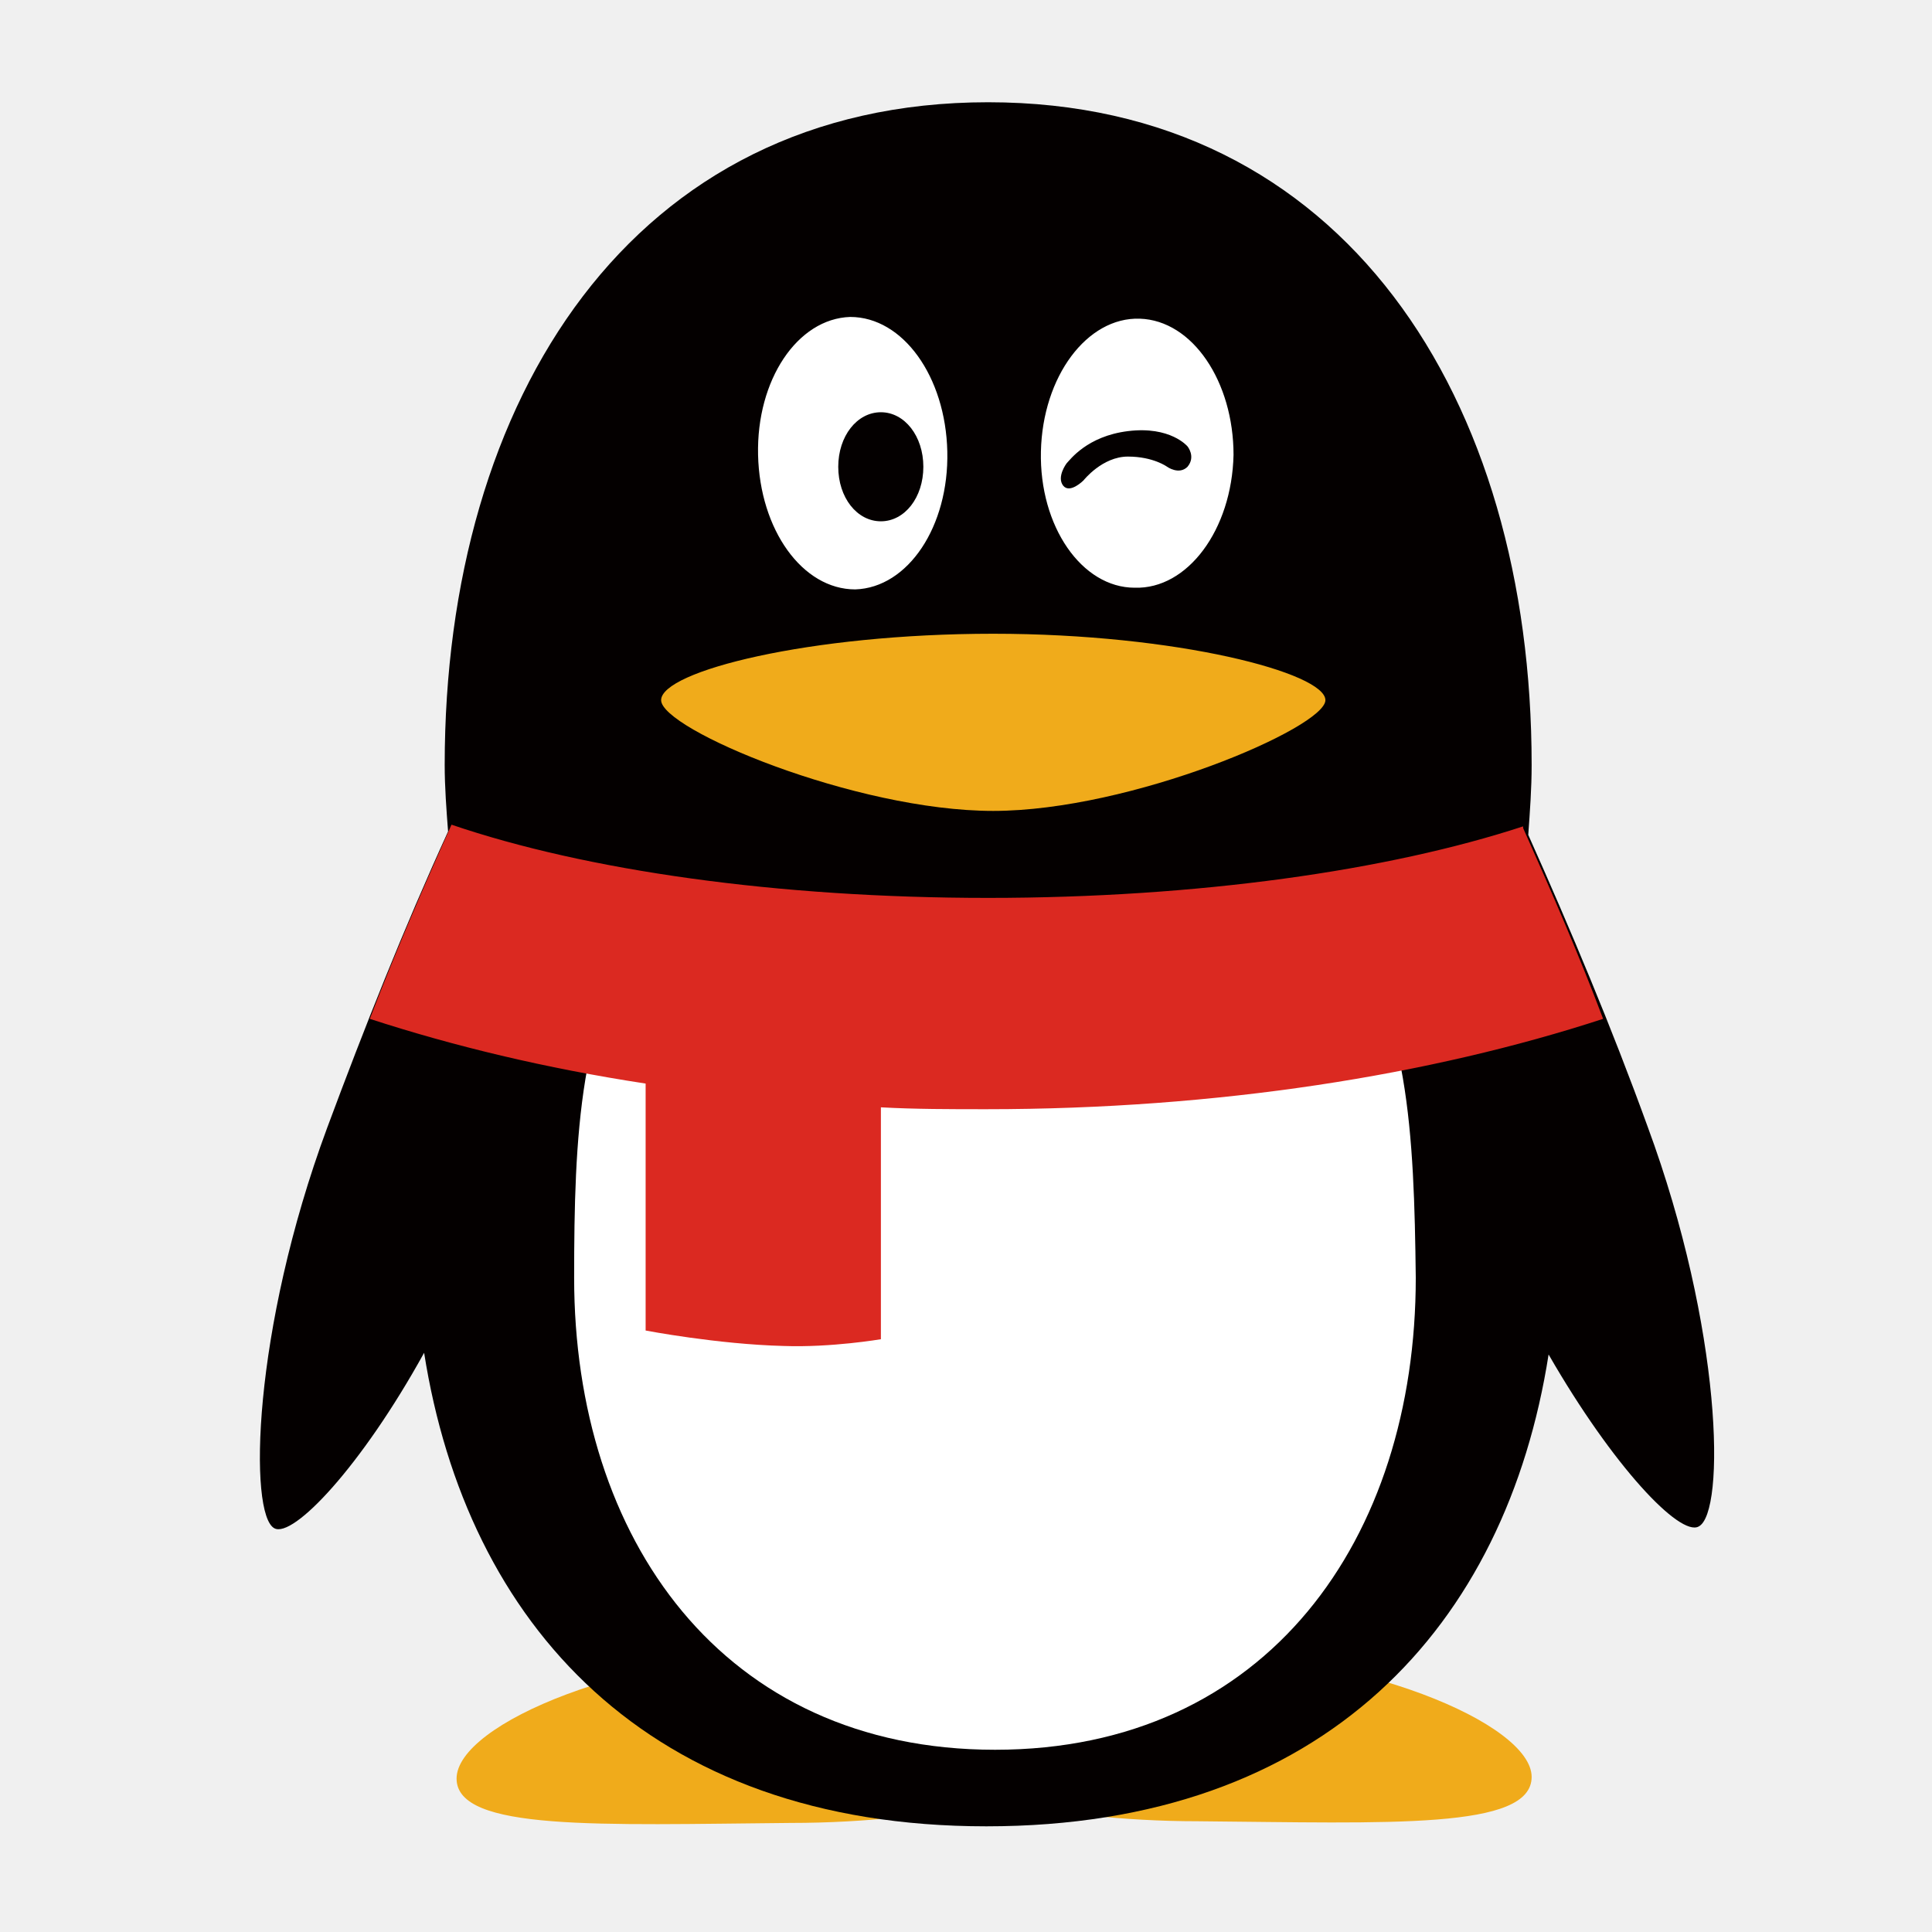
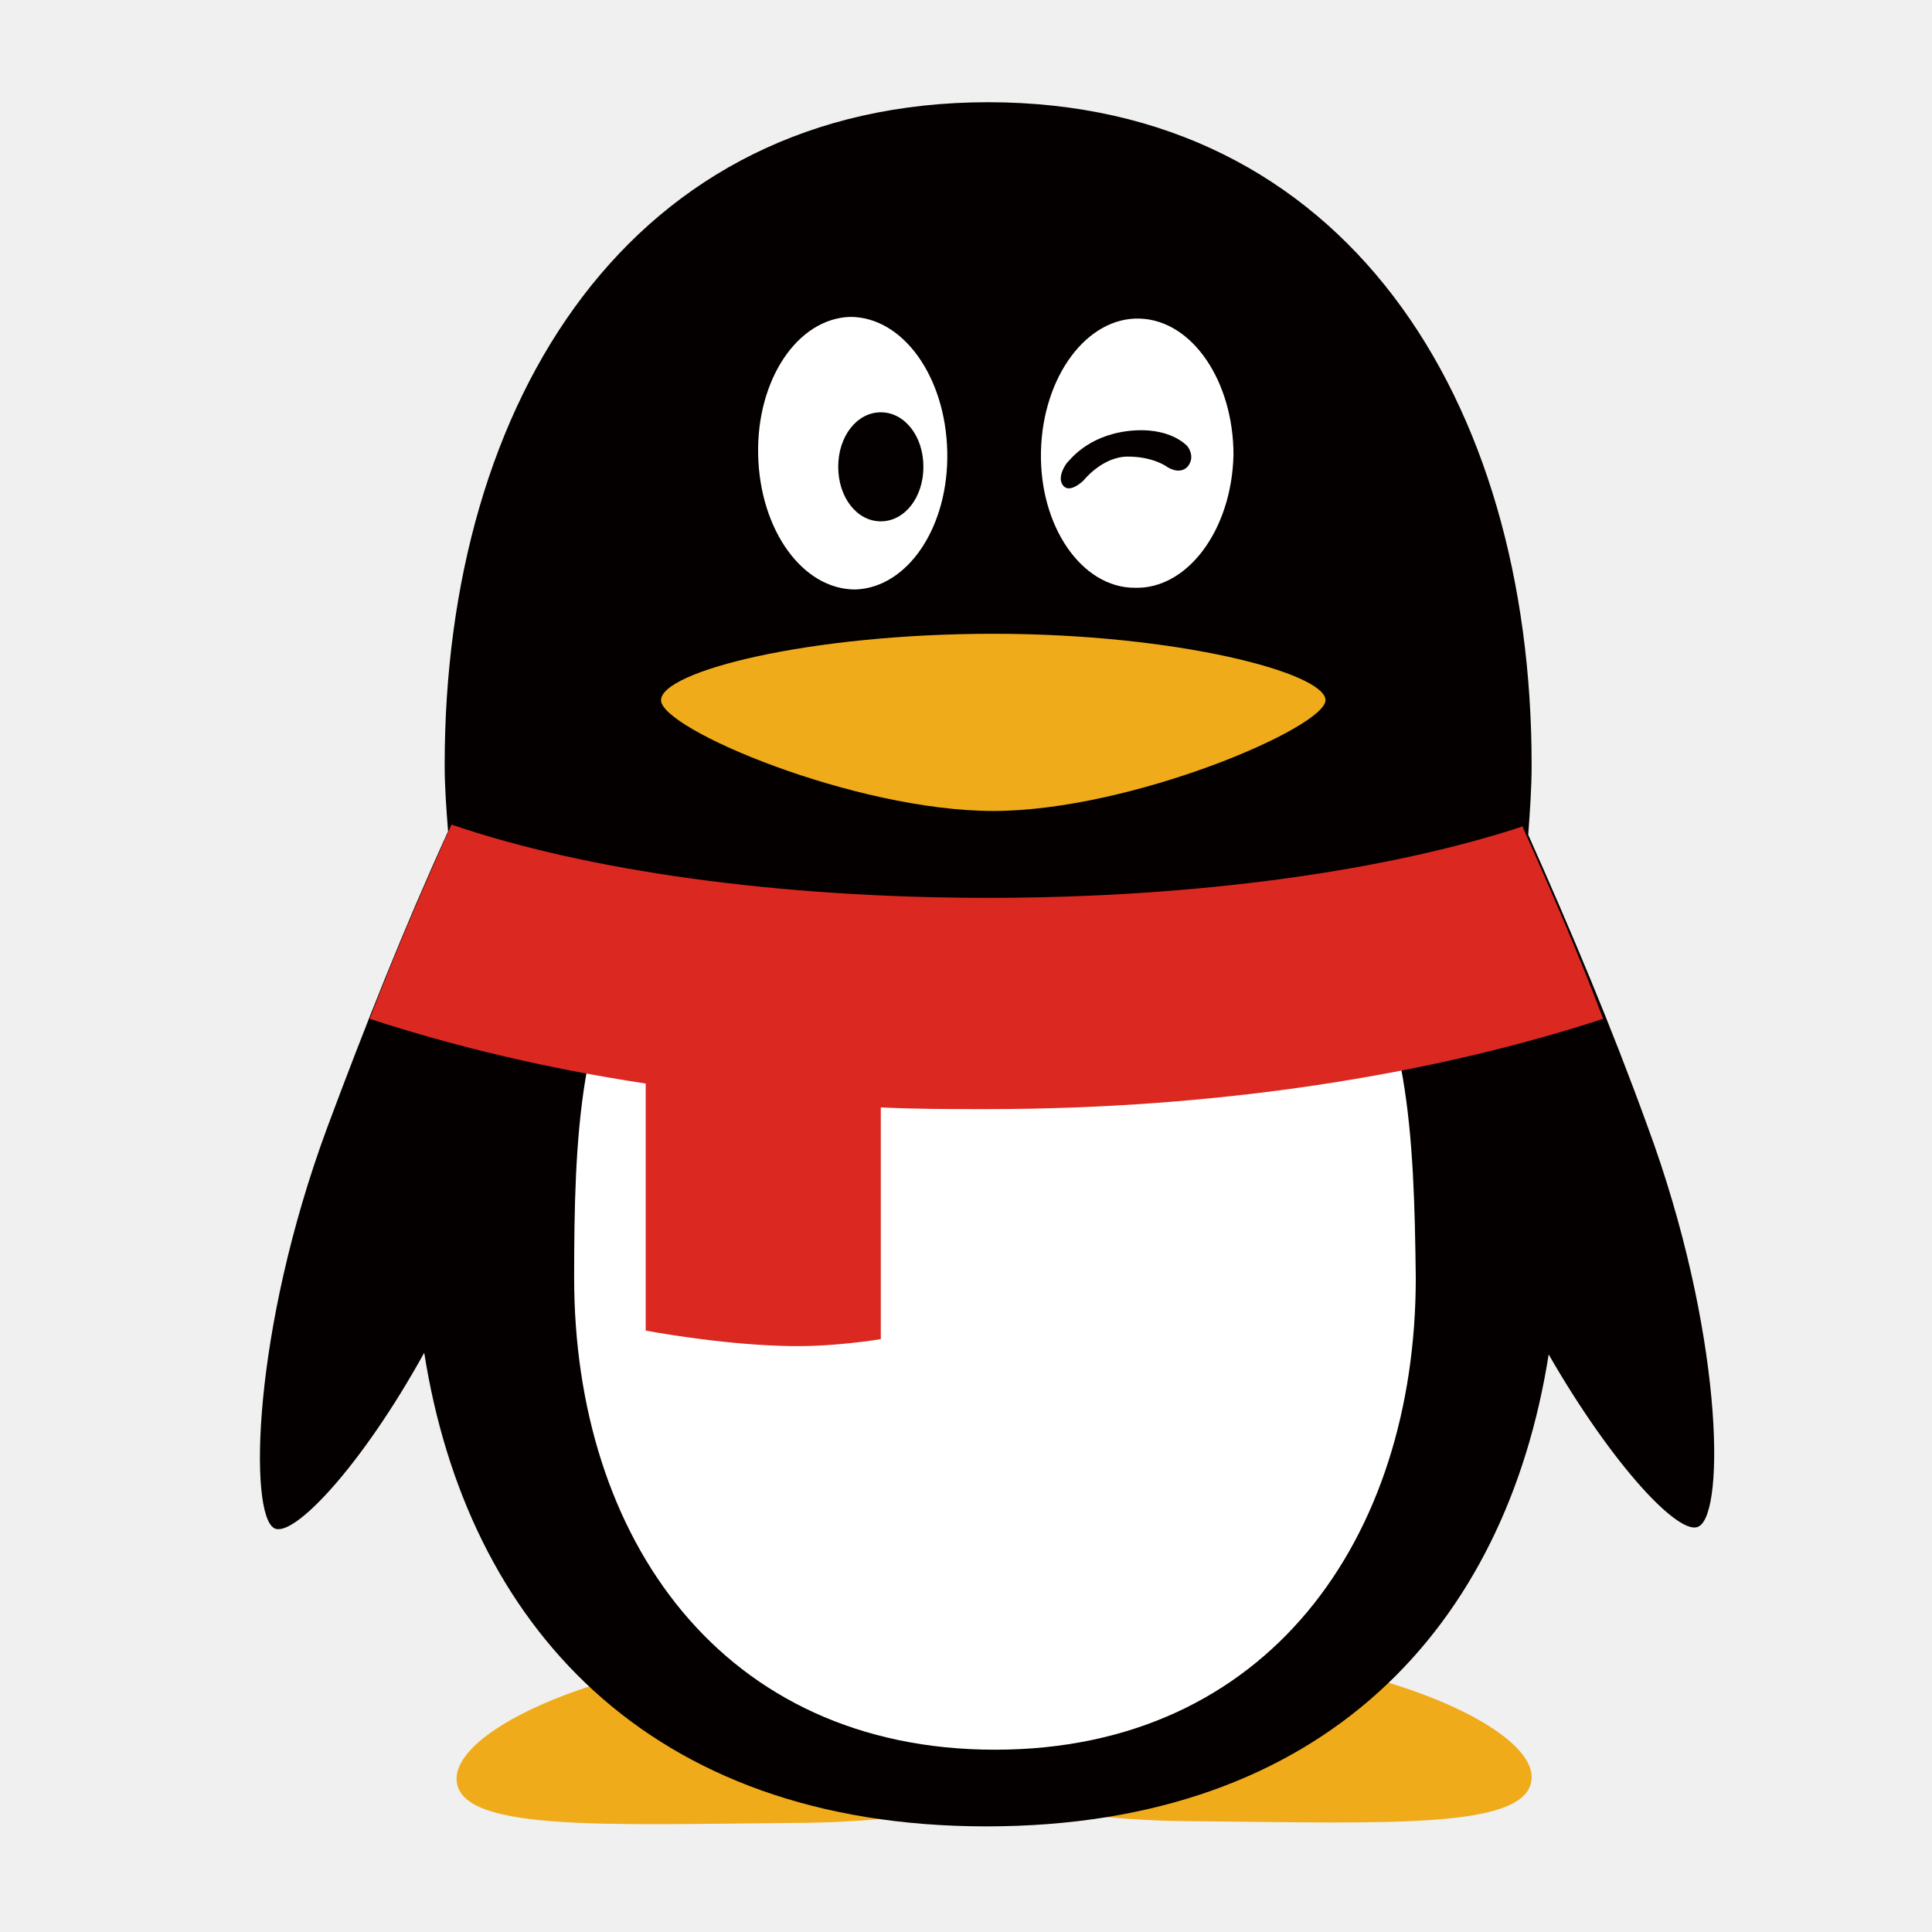
- <svg xmlns="http://www.w3.org/2000/svg" width="40px" height="40px" viewBox="0 0 40 40" version="1.1">
-   <g id="surface1">
-     <path style=" stroke:none;fill-rule:nonzero;fill:rgb(94.118%,67.059%,10.588%);fill-opacity:1;" d="M 24.199 34.18 C 22.82 34.18 21.586 34.215 20.602 34.32 C 19.613 34.215 18.379 34.18 17 34.18 C 13.016 34.18 9.453 35.695 9.453 36.824 C 9.453 37.918 12.418 37.777 16.367 37.742 C 17.953 37.742 19.438 37.566 20.637 37.285 C 21.801 37.531 23.246 37.707 24.797 37.707 C 28.781 37.742 31.711 37.883 31.711 36.789 C 31.711 35.695 28.184 34.18 24.199 34.18 Z M 24.199 34.18 " />
-     <path style=" stroke:none;fill-rule:nonzero;fill:rgb(1.569%,0%,0%);fill-opacity:1;" d="M 34.109 23.316 C 33.367 21.27 32.523 19.258 31.641 17.285 C 31.676 16.789 31.711 16.332 31.711 15.836 C 31.711 8.254 27.832 2.117 20.457 2.117 C 13.086 2.117 9.207 8.254 9.207 15.836 C 9.207 16.297 9.242 16.754 9.277 17.215 C 8.359 19.223 7.547 21.27 6.773 23.352 C 5.219 27.547 5.148 31.359 5.68 31.641 C 6.066 31.852 7.477 30.371 8.781 28.008 C 9.664 33.617 13.402 37.812 20.422 37.812 C 27.441 37.812 31.184 33.652 32.062 28.043 C 33.402 30.371 34.781 31.816 35.168 31.605 C 35.73 31.324 35.66 27.512 34.109 23.316 Z M 34.109 23.316 " />
-     <path style=" stroke:none;fill-rule:nonzero;fill:rgb(100%,100%,100%);fill-opacity:1;" d="M 17.602 6.562 C 16.508 6.598 15.66 7.867 15.695 9.418 C 15.73 10.969 16.613 12.203 17.707 12.203 C 18.801 12.168 19.648 10.898 19.613 9.348 C 19.578 7.797 18.695 6.562 17.602 6.562 Z M 23.598 6.598 C 22.504 6.562 21.586 7.797 21.551 9.348 C 21.516 10.898 22.398 12.168 23.492 12.168 C 24.586 12.203 25.504 10.969 25.539 9.418 C 25.539 7.902 24.691 6.633 23.598 6.598 Z M 27.691 19.047 C 25.574 19.398 23.105 19.613 20.492 19.613 C 17.918 19.613 15.52 19.398 13.438 19.047 C 11.992 20.883 11.887 23.527 11.887 26.453 C 11.887 31.852 14.957 36.227 20.602 36.227 C 26.242 36.227 29.312 31.852 29.312 26.453 C 29.277 23.492 29.172 20.848 27.691 19.047 Z M 27.691 19.047 " />
-     <path style=" stroke:none;fill-rule:nonzero;fill:rgb(94.118%,67.059%,10.588%);fill-opacity:1;" d="M 20.562 13.121 C 16.754 13.121 13.688 13.898 13.688 14.496 C 13.688 15.098 17.707 16.789 20.562 16.789 C 23.422 16.789 27.441 15.062 27.441 14.496 C 27.441 13.934 24.375 13.121 20.562 13.121 Z M 20.562 13.121 " />
-     <path style=" stroke:none;fill-rule:nonzero;fill:rgb(85.882%,16.078%,12.941%);fill-opacity:1;" d="M 31.535 17.145 L 31.535 17.109 C 28.746 18.023 24.797 18.59 20.457 18.59 C 16.086 18.59 12.133 18.023 9.348 17.074 C 8.746 18.414 8.184 19.719 7.656 21.094 C 9.383 21.656 11.289 22.117 13.367 22.434 L 13.367 27.547 C 13.367 27.547 14.852 27.832 16.227 27.867 C 17.215 27.902 18.238 27.727 18.238 27.727 L 18.238 22.926 C 18.941 22.965 19.684 22.965 20.422 22.965 C 25.219 22.965 29.629 22.258 33.191 21.094 C 32.699 19.789 32.133 18.484 31.535 17.145 Z M 31.535 17.145 " />
-     <path style=" stroke:none;fill-rule:nonzero;fill:rgb(1.569%,0%,0%);fill-opacity:1;" d="M 18.238 8.535 C 17.742 8.535 17.355 9.031 17.355 9.664 C 17.355 10.301 17.742 10.793 18.238 10.793 C 18.73 10.793 19.117 10.301 19.117 9.664 C 19.117 9.031 18.73 8.535 18.238 8.535 Z M 24.586 9.242 C 24.586 9.242 24.234 8.816 23.352 8.926 C 22.504 9.031 22.152 9.523 22.082 9.594 C 22.082 9.594 21.871 9.875 22.012 10.055 C 22.152 10.23 22.434 9.945 22.434 9.945 C 22.434 9.945 22.82 9.453 23.352 9.453 C 23.879 9.453 24.164 9.664 24.164 9.664 C 24.164 9.664 24.41 9.84 24.586 9.664 C 24.762 9.453 24.586 9.242 24.586 9.242 Z M 24.586 9.242 " />
-   </g>
+ <svg xmlns="http://www.w3.org/2000/svg" viewBox="0 0 1024 1024" version="1.1">
+   <path d="M619.457 875.005c-35.217 0-66.822 0.903-92.106 3.612-25.284-2.709-56.889-3.612-92.106-3.612-102.039 0-193.242 38.829-193.242 67.725 0 27.993 75.852 24.381 176.988 23.478 40.635 0 78.561-4.515 109.263-11.739 29.799 6.321 66.822 10.836 106.554 10.836 102.039 0.903 176.988 4.515 176.988-23.478s-90.3-66.822-192.339-66.822z m0 0" fill="#F0AB1B" />
+   <path d="M873.199 596.882c-18.963-52.374-40.635-103.845-63.21-154.413 0.903-12.642 1.806-24.381 1.806-37.023C811.795 211.302 712.466 54.18 523.739 54.18S235.683 211.302 235.683 405.446c0 11.739 0.903 23.478 1.806 35.217-23.478 51.471-44.247 103.845-64.113 157.122-39.732 107.457-41.538 204.981-27.993 212.205 9.933 5.418 46.053-32.508 79.464-93.009 22.575 143.577 118.293 251.034 297.989 251.034s275.414-106.554 297.989-250.131c34.314 59.598 69.531 96.621 79.464 91.203 14.448-7.224 12.642-104.748-27.09-212.205z m0 0" fill="#040000" />
+   <path d="M450.596 167.958c-27.993 0.903-49.665 33.411-48.762 73.143 0.903 39.732 23.478 71.337 51.471 71.337 27.993-0.903 49.665-33.411 48.762-73.143-0.903-39.732-23.478-71.337-51.471-71.337z m153.51 0.903c-27.993-0.903-51.471 30.702-52.374 70.434-0.903 39.732 21.672 72.24 49.665 72.24 27.993 0.903 51.471-30.702 52.374-70.434 0-38.829-21.672-71.337-49.665-72.24zM708.854 487.619c-54.18 9.03-117.39 14.448-184.212 14.448-65.919 0-127.323-5.418-180.6-14.448-37.023 46.956-39.732 114.681-39.732 189.63 0 138.159 78.561 250.131 223.041 250.131S750.392 815.407 750.392 677.249c-0.903-75.852-3.612-143.577-41.538-189.63z m0 0" fill="#FFFFFF" />
+   <path d="M526.448 335.915c-97.524 0-176.085 19.866-176.085 35.217 0 15.351 102.942 58.695 176.085 58.695s176.085-44.247 176.085-58.695c0-14.448-78.561-35.217-176.085-35.217z m0 0" fill="#F0AB1B" />
+   <path d="M807.28 438.857v-0.903c-71.337 23.478-172.473 37.926-283.541 37.926-111.972 0-213.108-14.448-284.444-38.829-15.351 34.314-29.799 67.725-43.344 102.942 44.247 14.448 93.009 26.187 146.286 34.314v130.935s37.926 7.224 73.143 8.127c25.284 0.903 51.471-3.612 51.471-3.612V586.949c18.06 0.903 37.023 0.903 55.986 0.903 122.808 0 235.683-18.06 326.885-47.859-12.642-33.411-27.09-66.822-42.441-101.136z m0 0" fill="#DB2921" />
+   <path d="M466.85 218.526c-12.642 0-22.575 12.642-22.575 28.896 0 16.254 9.933 28.896 22.575 28.896s22.575-12.642 22.575-28.896c0-16.254-9.933-28.896-22.575-28.896z m162.54 18.06s-9.03-10.836-31.605-8.127c-21.672 2.709-30.702 15.351-32.508 17.157 0 0-5.418 7.224-1.806 11.739 3.612 4.515 10.836-2.709 10.836-2.709s9.933-12.642 23.478-12.642 20.769 5.418 20.769 5.418 6.321 4.515 10.836 0c4.515-5.418 0-10.836 0-10.836z m0 0" fill="#040000" />
</svg>
